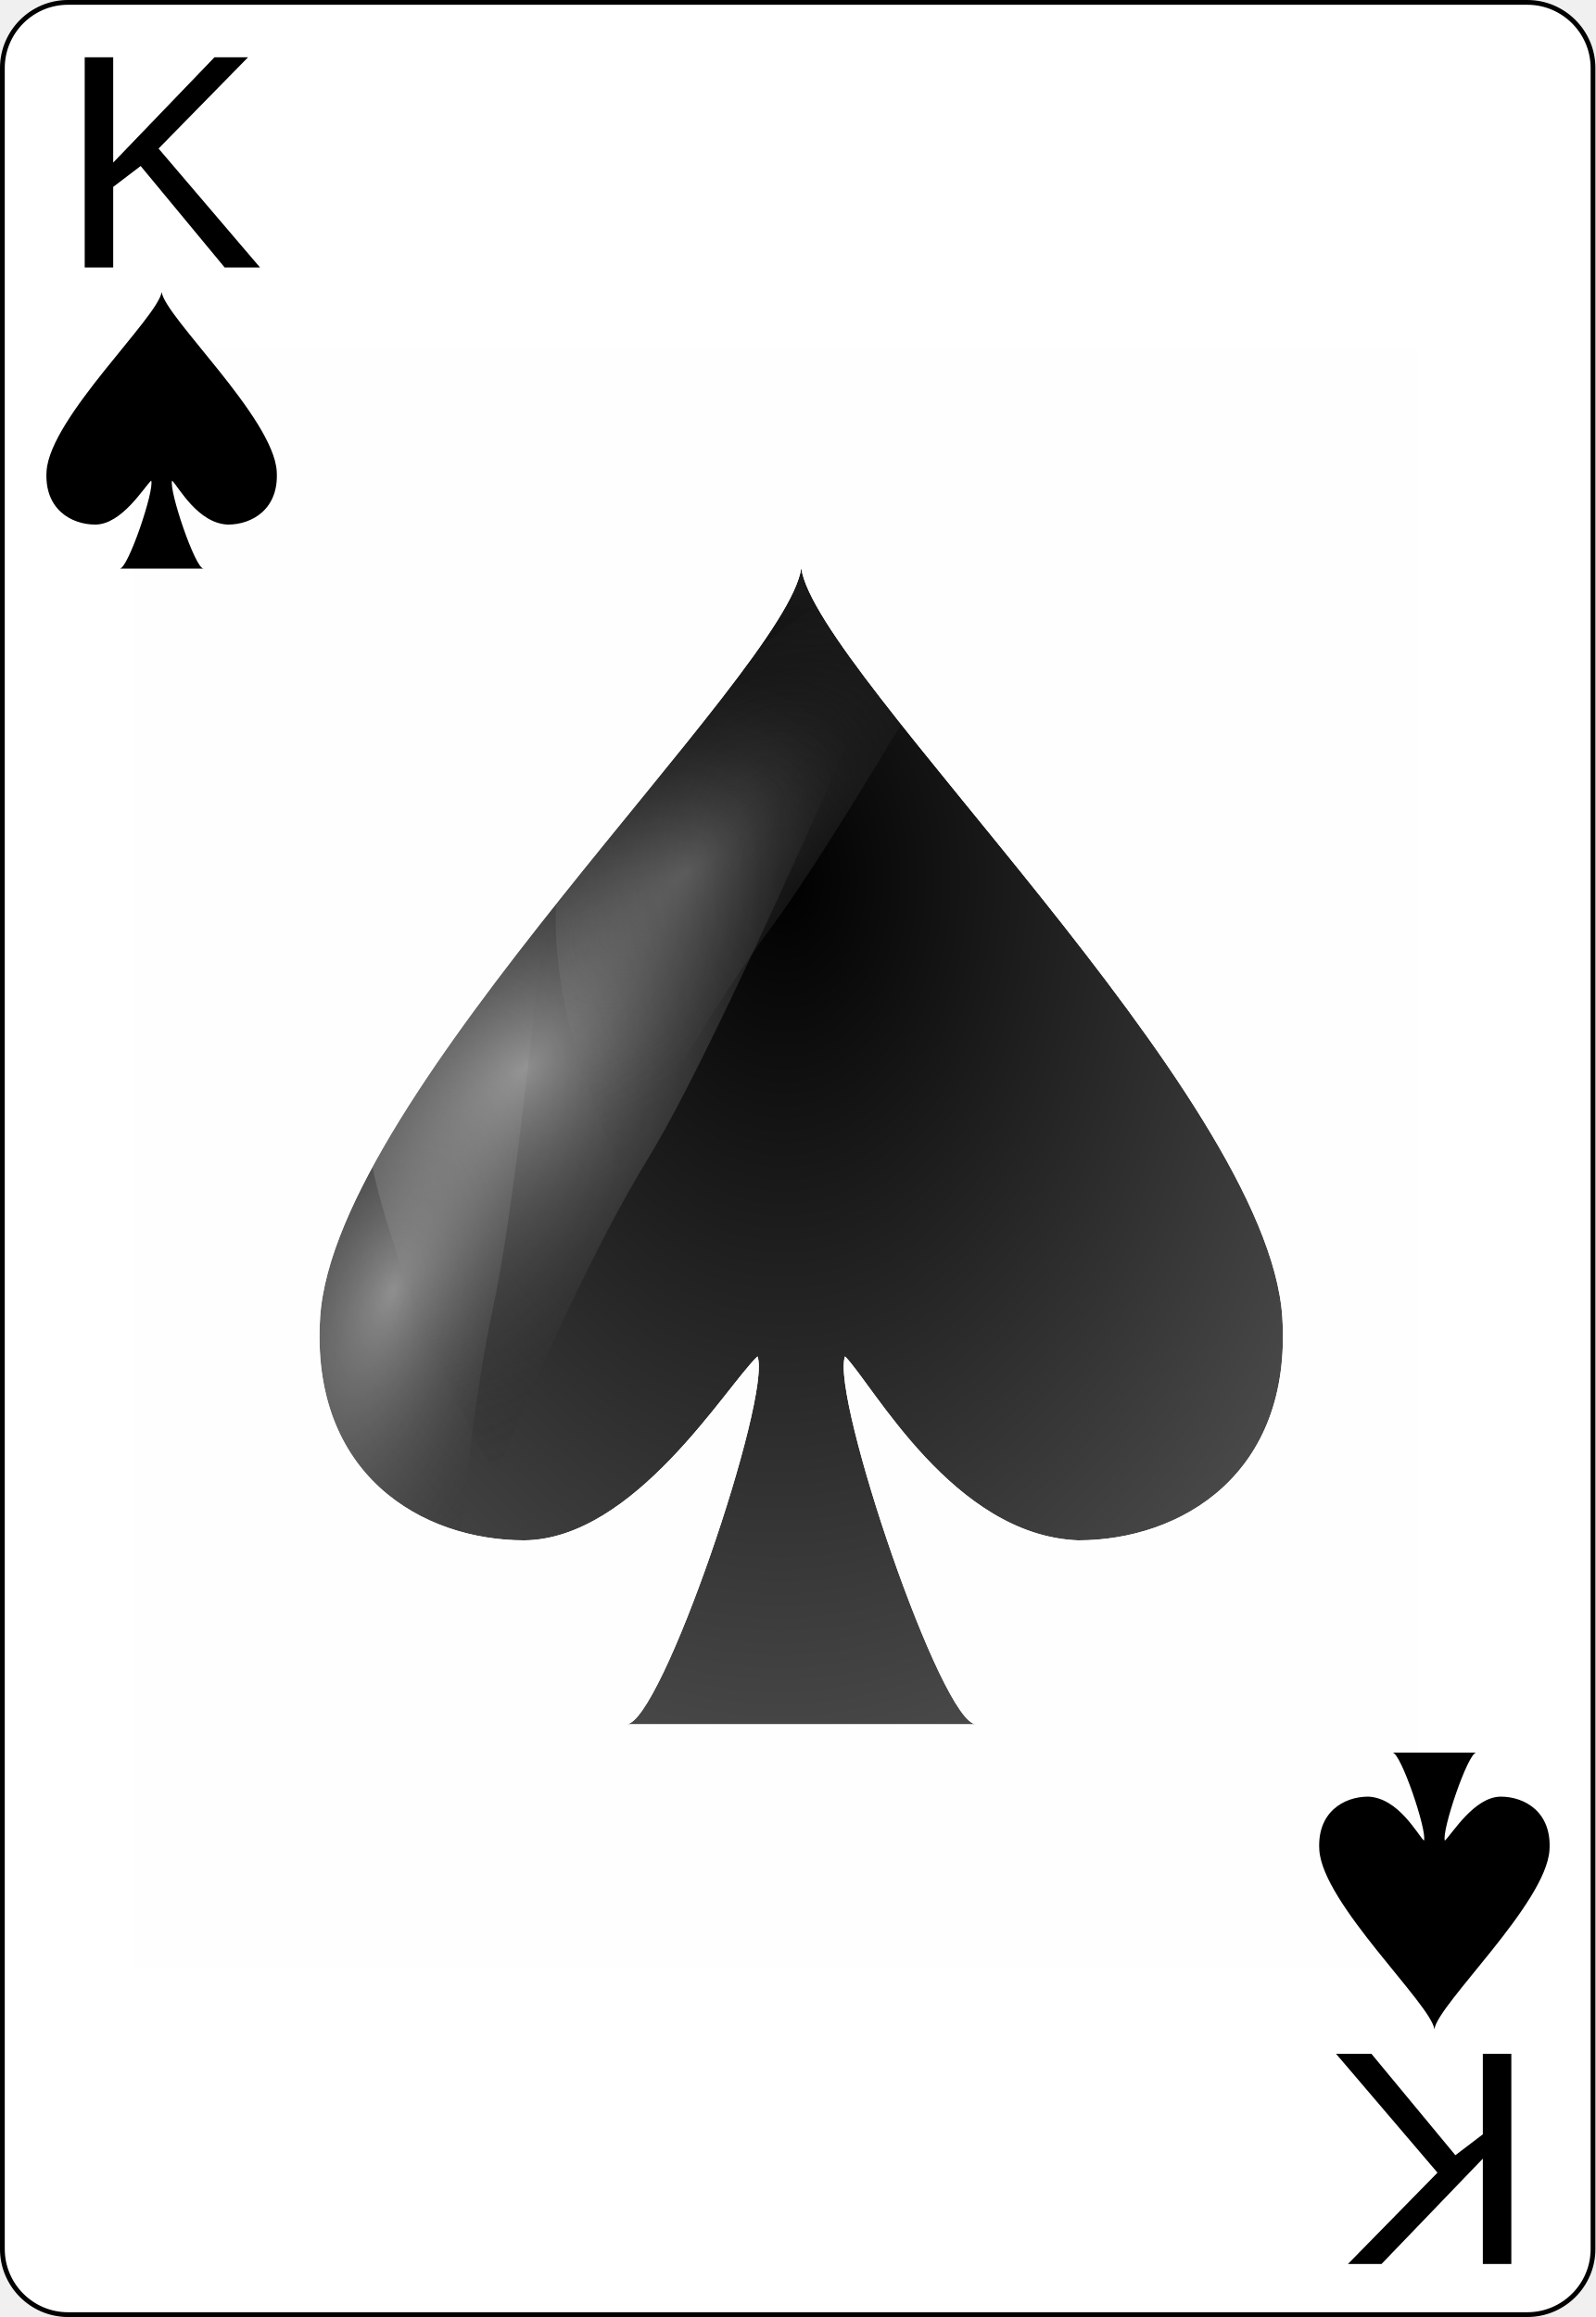
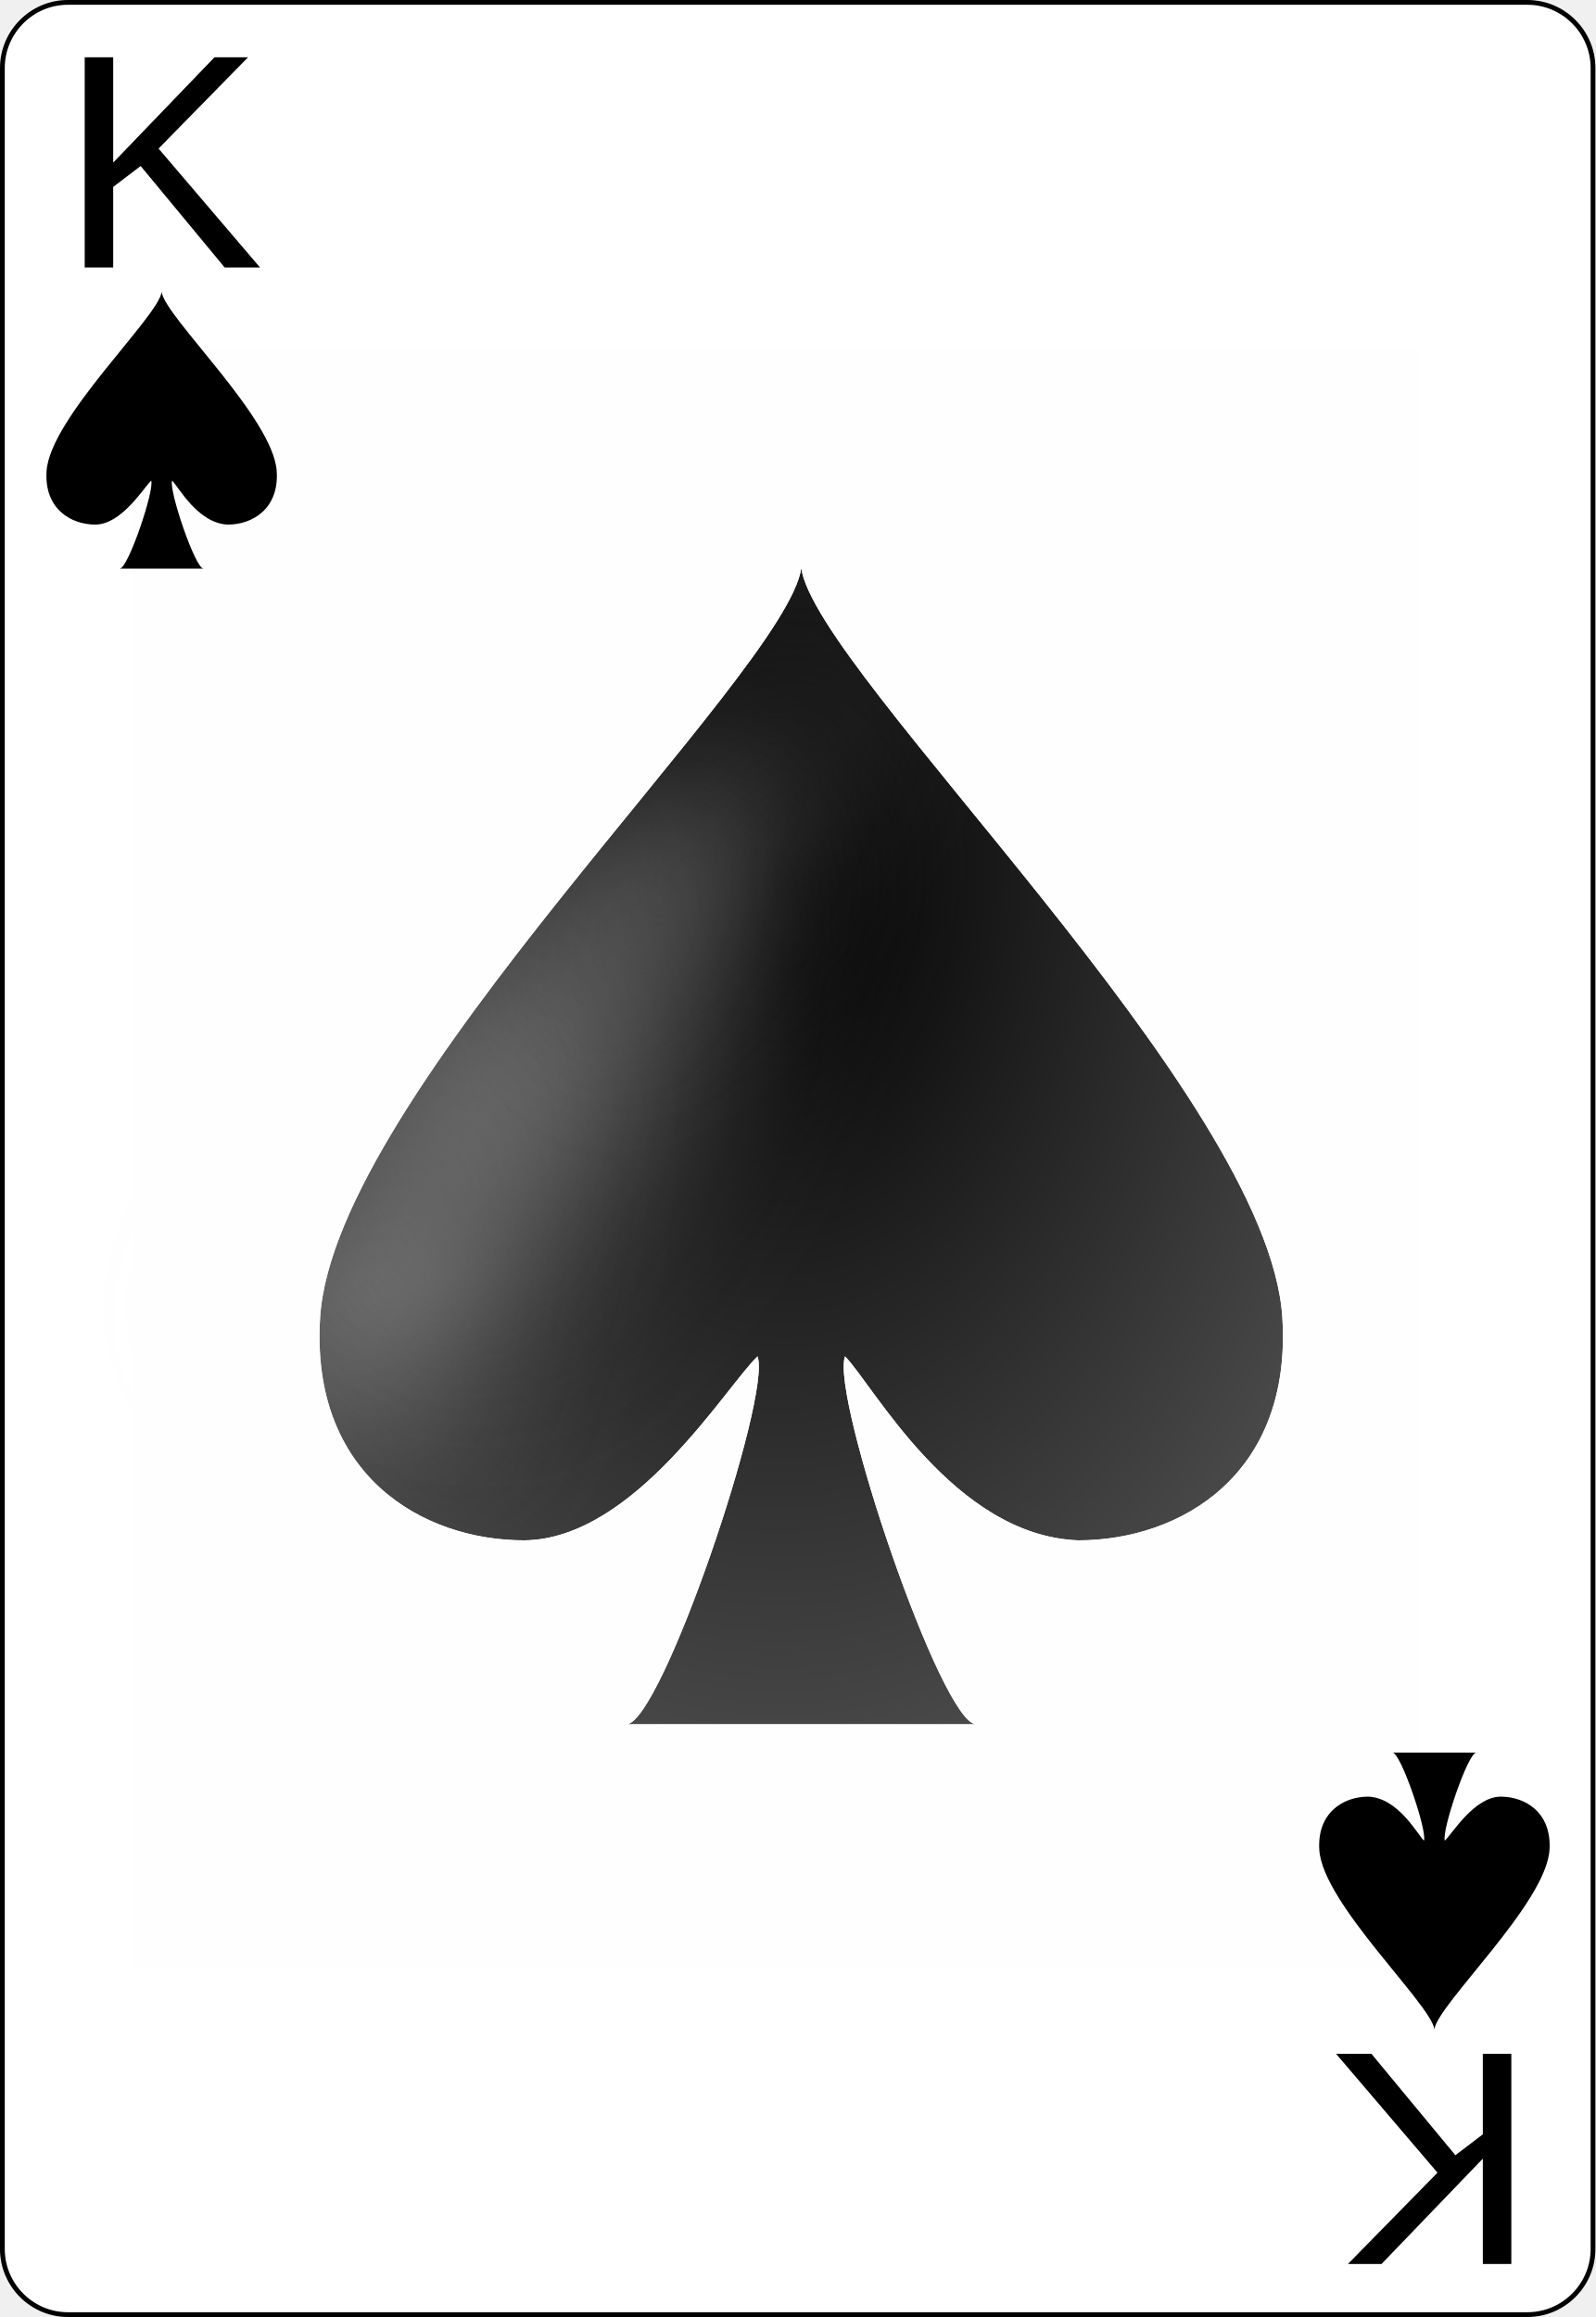
- <svg xmlns="http://www.w3.org/2000/svg" xmlns:xlink="http://www.w3.org/1999/xlink" viewBox="0 0 167.087 242.667" xml:space="preserve">
-   <defs>
-     <radialGradient xlink:href="#a" id="e" cx="-.158" cy="-8.835" fx="-.158" fy="-8.835" r="8" gradientTransform="matrix(-1.58427 -.0235 .03072 -2.47757 -.249 -26.714)" gradientUnits="userSpaceOnUse" />
-     <radialGradient r="8" fy="-8.835" fx="-.158" cy="-8.835" cx="-.158" gradientTransform="matrix(-1.58427 -.0235 .03072 -2.47757 -.249 -26.714)" gradientUnits="userSpaceOnUse" id="f" xlink:href="#a" />
-     <radialGradient xlink:href="#b" id="g" gradientUnits="userSpaceOnUse" gradientTransform="matrix(1.25656 -.7774 .33664 .53613 -221.202 359.243)" cx="168.025" cy="509.476" fx="168.025" fy="509.476" r="81.903" />
-     <radialGradient xlink:href="#c" id="h" gradientUnits="userSpaceOnUse" gradientTransform="matrix(1.25656 -.7774 .33664 .53613 -221.202 359.243)" cx="168.025" cy="509.476" fx="168.025" fy="509.476" r="81.903" />
-     <radialGradient xlink:href="#d" id="i" gradientUnits="userSpaceOnUse" gradientTransform="matrix(1.25656 -.7774 .33664 .53613 -221.202 359.243)" cx="168.025" cy="509.476" fx="168.025" fy="509.476" r="81.903" />
-     <linearGradient id="a">
-       <stop style="stop-color:#000;stop-opacity:1" offset="0" />
-       <stop style="stop-color:#000;stop-opacity:.649" offset="1" />
+ <svg xmlns="http://www.w3.org/2000/svg" xmlns:xlink="http://www.w3.org/1999/xlink" width="100%" height="100%" viewBox="0 0 167.087 242.667" xml:space="preserve" id="svg2" version="1.1">
+   <defs id="defs41">
+     <radialGradient xlink:href="#linearGradient3773" id="radialGradient3781" cx="-0.158" cy="-8.835" fx="-0.158" fy="-8.835" r="8" gradientTransform="matrix(-1.584269,-0.02349808,0.03071979,-2.477574,-0.2485638,-26.71351)" gradientUnits="userSpaceOnUse" />
+     <linearGradient id="linearGradient3773">
+       <stop style="stop-color:#000000;stop-opacity:1;" offset="0" id="stop3775" />
+       <stop style="stop-color:#000000;stop-opacity:0.649;" offset="1" id="stop3777" />
    </linearGradient>
-     <linearGradient id="b">
-       <stop style="stop-color:#fff;stop-opacity:.435" offset="0" />
-       <stop style="stop-color:#000;stop-opacity:0" offset="1" />
+     <linearGradient id="linearGradient3784-4">
+       <stop style="stop-color:#ffffff;stop-opacity:0.435;" offset="0" id="stop3786-8" />
+       <stop style="stop-color:#000000;stop-opacity:0;" offset="1" id="stop3788-6" />
    </linearGradient>
-     <linearGradient id="c">
-       <stop style="stop-color:#fff;stop-opacity:.489" offset="0" />
-       <stop style="stop-color:#000;stop-opacity:0" offset="1" />
+     <filter color-interpolation-filters="sRGB" id="filter3803" x="-0.331" width="1.661" y="-0.164" height="1.329">
+       <feGaussianBlur stdDeviation="14.131" id="feGaussianBlur3805" />
+     </filter>
+     <linearGradient id="linearGradient3784-4-5">
+       <stop style="stop-color:#ffffff;stop-opacity:0.489;" offset="0" id="stop3786-8-0" />
+       <stop style="stop-color:#000000;stop-opacity:0;" offset="1" id="stop3788-6-3" />
    </linearGradient>
-     <linearGradient id="d">
-       <stop style="stop-color:#fff;stop-opacity:.237" offset="0" />
-       <stop style="stop-color:#000;stop-opacity:0" offset="1" />
+     <filter color-interpolation-filters="sRGB" id="filter3803-1" x="-0.331" width="1.661" y="-0.164" height="1.329">
+       <feGaussianBlur stdDeviation="14.131" id="feGaussianBlur3805-8" />
+     </filter>
+     <linearGradient id="linearGradient3784-4-1">
+       <stop style="stop-color:#ffffff;stop-opacity:0.237;" offset="0" id="stop3786-8-03" />
+       <stop style="stop-color:#000000;stop-opacity:0;" offset="1" id="stop3788-6-6" />
    </linearGradient>
+     <filter color-interpolation-filters="sRGB" id="filter3803-73" x="-0.331" width="1.661" y="-0.164" height="1.329">
+       <feGaussianBlur stdDeviation="14.131" id="feGaussianBlur3805-2" />
+     </filter>
+     <radialGradient r="8" fy="-8.835" fx="-0.158" cy="-8.835" cx="-0.158" gradientTransform="matrix(-1.584269,-0.02349808,0.03071979,-2.477574,-0.2485638,-26.71351)" gradientUnits="userSpaceOnUse" id="radialGradient3990" xlink:href="#linearGradient3773" />
+     <radialGradient xlink:href="#linearGradient3784-4" id="radialGradient3161" gradientUnits="userSpaceOnUse" gradientTransform="matrix(1.25656,-0.7774064,0.3366382,0.5361257,-221.2021,359.2426)" cx="168.025" cy="509.476" fx="168.025" fy="509.476" r="81.903" />
+     <radialGradient xlink:href="#linearGradient3784-4-5" id="radialGradient3163" gradientUnits="userSpaceOnUse" gradientTransform="matrix(1.25656,-0.7774064,0.3366382,0.5361257,-221.2021,359.2426)" cx="168.025" cy="509.476" fx="168.025" fy="509.476" r="81.903" />
+     <radialGradient xlink:href="#linearGradient3784-4-1" id="radialGradient3165" gradientUnits="userSpaceOnUse" gradientTransform="matrix(1.25656,-0.7774064,0.3366382,0.5361257,-221.2021,359.2426)" cx="168.025" cy="509.476" fx="168.025" fy="509.476" r="81.903" />
  </defs>
-   <g style="fill-rule:nonzero;clip-rule:nonzero;stroke:#000;stroke-miterlimit:4">
-     <path style="fill:#fff;stroke-width:.5" d="M166.837 235.548c0 3.777-3.087 6.869-6.871 6.869H7.11c-3.775 0-6.861-3.092-6.861-6.87V7.12C.25 3.343 3.336.25 7.11.25h152.856c3.784 0 6.87 3.093 6.87 6.87v228.428z" />
+   <g id="Layer_x0020_1" style="fill-rule:nonzero;clip-rule:nonzero;stroke:#000000;stroke-miterlimit:4;">
+     <path style="fill:#FFFFFF;stroke-width:0.5;" d="M166.837,235.548c0,3.777-3.087,6.869-6.871,6.869H7.111c-3.775,0-6.861-3.092-6.861-6.869V7.12C0.25,3.343,3.336,0.25,7.111,0.25h152.855    c3.784,0,6.871,3.093,6.871,6.87v228.428z" id="path5" />
+     <g style="stroke:none;" id="g7">
+       <g id="g9">
+ 				
+ 			</g>
+     </g>
+     <g id="g15">
+ 			
+ 		</g>
+     <g id="g19">
+ 			
+ 		</g>
+     <g style="stroke:none;" id="g23">
+       <g id="g25">
+ 				
+ 			</g>
+     </g>
+     <g style="stroke:none;" id="g31">
+       <g id="g33">
+ 				
+ 			</g>
+     </g>
  </g>
-   <g style="fill:url(#e);fill-opacity:1" transform="matrix(6.30671 0 0 5.7663 83.915 120.04)">
-     <path style="fill:url(#f);fill-opacity:1" d="M7.989 3.103C7.747-.954.242-8.59 0-10.5-.242-8.591-7.747-.955-7.989 3.103c-.169 2.868 1.695 4.057 3.39 4.057 1.835-.022 3.35-2.8 3.873-3.341.242.716-1.603 6.682-2.179 6.682h5.811c-.576 0-2.421-5.966-2.179-6.682.457.496 1.797 3.258 3.874 3.341 1.694-.001 3.557-1.189 3.388-4.057z" />
+   <g transform="matrix(0.1986111,0,0,0.1986111,10.08346,15.42888)" id="g3886">
+     <g style="fill:url(#radialGradient3781);fill-opacity:1" id="layer1-7-1" transform="matrix(31.75408,0,0,29.03312,371.7377,526.7095)">
+       <path style="fill:url(#radialGradient3990);fill-opacity:1" d="M 7.989,3.103 C 7.747,-0.954 0.242,-8.59 0,-10.5 c -0.242,1.909 -7.747,9.545 -7.989,13.603 -0.169,2.868 1.695,4.057 3.39,4.057 1.835,-0.022 3.351,-2.801 3.873,-3.341 0.242,0.716 -1.603,6.682 -2.179,6.682 l 5.811,0 C 2.33,10.501 0.485,4.535 0.727,3.819 1.184,4.315 2.524,7.077 4.601,7.16 6.295,7.159 8.158,5.971 7.989,3.103 z" id="sl-5" />
+     </g>
+     <path transform="matrix(1.642458,-1.082367,1.344778,1.579553,-783.5045,-14.75167)" id="path3762-6" d="m 122.357,574.383 c 0,0 -13.123,-65.067 17.801,-92.974 34.761,-31.369 150.111,-71.195 150.111,-71.195 0,0 -81.652,84.604 -110.111,108.338 -27.21,22.692 -57.801,55.831 -57.801,55.831 z" style="fill:url(#radialGradient3161);fill-opacity:1;stroke:none;filter:url(#filter3803)" />
+     <path transform="matrix(2.489528,-0.1237628,1.128458,2.89224,-742.116,-945.2279)" id="path3762-6-0" d="m 122.357,574.383 c 0,0 -13.123,-65.067 17.801,-92.974 34.761,-31.369 150.111,-71.195 150.111,-71.195 0,0 -81.652,84.604 -110.111,108.338 -27.21,22.692 -57.801,55.831 -57.801,55.831 z" style="fill:url(#radialGradient3163);fill-opacity:1;stroke:none;filter:url(#filter3803-1)" />
+     <path transform="matrix(1.942697,-0.3084098,0.5734017,1.993647,-290.3779,-568.3455)" id="path3762-6-2" d="m 122.357,574.383 c 0,0 -13.123,-65.067 17.801,-92.974 34.761,-31.369 150.111,-71.195 150.111,-71.195 0,0 -81.652,84.604 -110.111,108.338 -27.21,22.692 -57.801,55.831 -57.801,55.831 z" style="fill:url(#radialGradient3165);fill-opacity:1;stroke:none;filter:url(#filter3803-73)" />
+     <path id="rect3865" d="m 19.993,106.65 0,854.281 677.156,0 0,-854.281 -677.156,0 z M 371.743,221.869 c 7.684,55.453 245.972,277.15 253.656,394.937 5.366,83.267 -53.771,117.752 -107.562,117.781 -65.949,-2.415 -108.515,-82.591 -123.031,-97 -7.684,20.788 50.897,194 69.188,194 l -184.5,0 c 18.29,0 76.872,-173.212 69.188,-194 -16.58,15.687 -64.726,96.373 -123,97 -53.823,0 -112.991,-34.514 -107.625,-117.781 7.684,-117.816 246.003,-339.513 253.688,-394.937 z" style="fill:#fffeff;fill-opacity:1;fill-rule:nonzero;stroke:none" />
  </g>
-   <path transform="matrix(.32621 -.21497 .26709 .31372 -145.53 12.499)" d="M122.357 574.383s-13.123-65.067 17.801-92.974c34.761-31.369 150.112-71.195 150.112-71.195s-81.652 84.604-110.112 108.338c-27.21 22.692-57.801 55.83-57.801 55.83z" style="fill:url(#g);fill-opacity:1;stroke:none;filter:url(#filter3803)" />
-   <path transform="matrix(.49445 -.02458 .22412 .57443 -137.309 -172.304)" d="M122.357 574.383s-13.123-65.067 17.801-92.974c34.761-31.369 150.112-71.195 150.112-71.195s-81.652 84.604-110.112 108.338c-27.21 22.692-57.801 55.83-57.801 55.83z" style="fill:url(#h);fill-opacity:1;stroke:none;filter:url(#filter3803-1)" />
-   <path transform="matrix(.38584 -.06125 .11388 .39596 -47.589 -97.45)" d="M122.357 574.383s-13.123-65.067 17.801-92.974c34.761-31.369 150.112-71.195 150.112-71.195s-81.652 84.604-110.112 108.338c-27.21 22.692-57.801 55.83-57.801 55.83z" style="fill:url(#i);fill-opacity:1;stroke:none;filter:url(#filter3803-73)" />
-   <path d="M19.993 106.65v854.281H697.15v-854.28H19.993zm351.75 115.219c7.685 55.453 245.972 277.15 253.657 394.937 5.366 83.267-53.772 117.753-107.563 117.782-65.95-2.415-108.515-82.591-123.031-97-7.685 20.787 50.897 194 69.187 194h-184.5c18.29 0 76.872-173.213 69.188-194-16.58 15.686-64.726 96.373-123 97-53.823 0-112.992-34.515-107.625-117.782C125.74 498.99 364.059 277.293 371.743 221.87z" style="fill:#fffeff;fill-opacity:1;fill-rule:nonzero;stroke:none" transform="translate(10.083 15.429) scale(.19861)" />
-   <text xml:space="preserve" style="font-style:normal;font-weight:400;line-height:0%;font-family:'Bitstream Vera Sans';letter-spacing:0;word-spacing:0;fill:#000;fill-opacity:1;stroke:none" x="-160.908" y="-215.097" transform="scale(-1)">
-     <tspan x="-160.908" y="-215.097" style="font-style:normal;font-variant:normal;font-weight:400;font-stretch:normal;font-size:32px;line-height:1.25;font-family:Arial;-inkscape-font-specification:Arial">K</tspan>
+   <text xml:space="preserve" style="font-style:normal;font-weight:normal;line-height:0%;font-family:'Bitstream Vera Sans';letter-spacing:0px;word-spacing:0px;fill:#000000;fill-opacity:1;stroke:none" x="-160.908" y="-215.097" id="text3788-2" transform="scale(-1)">
+     <tspan id="tspan3790-3" x="-160.908" y="-215.097" style="font-style:normal;font-variant:normal;font-weight:normal;font-stretch:normal;font-size:32px;line-height:1.25;font-family:Arial;-inkscape-font-specification:Arial">K</tspan>
  </text>
-   <g>
-     <path d="M7.989 3.103C7.747-.954.242-8.59 0-10.5-.242-8.591-7.747-.955-7.989 3.103c-.169 2.868 1.695 4.057 3.39 4.057 1.835-.022 3.35-2.8 3.873-3.341.242.716-1.603 6.682-2.179 6.682h5.811c-.576 0-2.421-5.966-2.179-6.682.457.496 1.797 3.258 3.874 3.341 1.694-.001 3.557-1.189 3.388-4.057z" style="fill:#000" transform="matrix(-1.5086 0 0 -1.37933 150.225 198.044)" />
+   <g transform="matrix(-1.508595,0,0,-1.379325,150.2247,198.0438)" id="layer1-7-8">
+     <path id="sl-0" d="M 7.989,3.103 C 7.747,-0.954 0.242,-8.59 0,-10.5 c -0.242,1.909 -7.747,9.545 -7.989,13.603 -0.169,2.868 1.695,4.057 3.39,4.057 1.835,-0.022 3.351,-2.801 3.873,-3.341 0.242,0.716 -1.603,6.682 -2.179,6.682 l 5.811,0 C 2.33,10.501 0.485,4.535 0.727,3.819 1.184,4.315 2.524,7.077 4.601,7.16 6.295,7.159 8.158,5.971 7.989,3.103 z" style="fill:#000000" />
  </g>
-   <text xml:space="preserve" style="font-style:normal;font-weight:400;line-height:0%;font-family:'Bitstream Vera Sans';letter-spacing:0;word-spacing:0;fill:#000;fill-opacity:1;stroke:none" x="6.246" y="28.013">
-     <tspan x="6.246" y="28.013" style="font-style:normal;font-variant:normal;font-weight:400;font-stretch:normal;font-size:32px;line-height:1.25;font-family:Arial;-inkscape-font-specification:Arial">K</tspan>
+   <text xml:space="preserve" style="font-style:normal;font-weight:normal;line-height:0%;font-family:'Bitstream Vera Sans';letter-spacing:0px;word-spacing:0px;fill:#000000;fill-opacity:1;stroke:none" x="6.246" y="28.013" id="text3788">
+     <tspan id="tspan3790" x="6.246" y="28.013" style="font-style:normal;font-variant:normal;font-weight:normal;font-stretch:normal;font-size:32px;line-height:1.25;font-family:Arial;-inkscape-font-specification:Arial">K</tspan>
  </text>
-   <g>
-     <path d="M7.989 3.103C7.747-.954.242-8.59 0-10.5-.242-8.591-7.747-.955-7.989 3.103c-.169 2.868 1.695 4.057 3.39 4.057 1.835-.022 3.35-2.8 3.873-3.341.242.716-1.603 6.682-2.179 6.682h5.811c-.576 0-2.421-5.966-2.179-6.682.457.496 1.797 3.258 3.874 3.341 1.694-.001 3.557-1.189 3.388-4.057z" style="fill:#000" transform="matrix(1.5086 0 0 1.37933 16.929 45.066)" />
+   <g transform="matrix(1.508595,0,0,1.379325,16.92904,45.06616)" id="layer1-7">
+     <path id="sl" d="M 7.989,3.103 C 7.747,-0.954 0.242,-8.59 0,-10.5 c -0.242,1.909 -7.747,9.545 -7.989,13.603 -0.169,2.868 1.695,4.057 3.39,4.057 1.835,-0.022 3.351,-2.801 3.873,-3.341 0.242,0.716 -1.603,6.682 -2.179,6.682 l 5.811,0 C 2.33,10.501 0.485,4.535 0.727,3.819 1.184,4.315 2.524,7.077 4.601,7.16 6.295,7.159 8.158,5.971 7.989,3.103 z" style="fill:#000000" />
  </g>
</svg>
